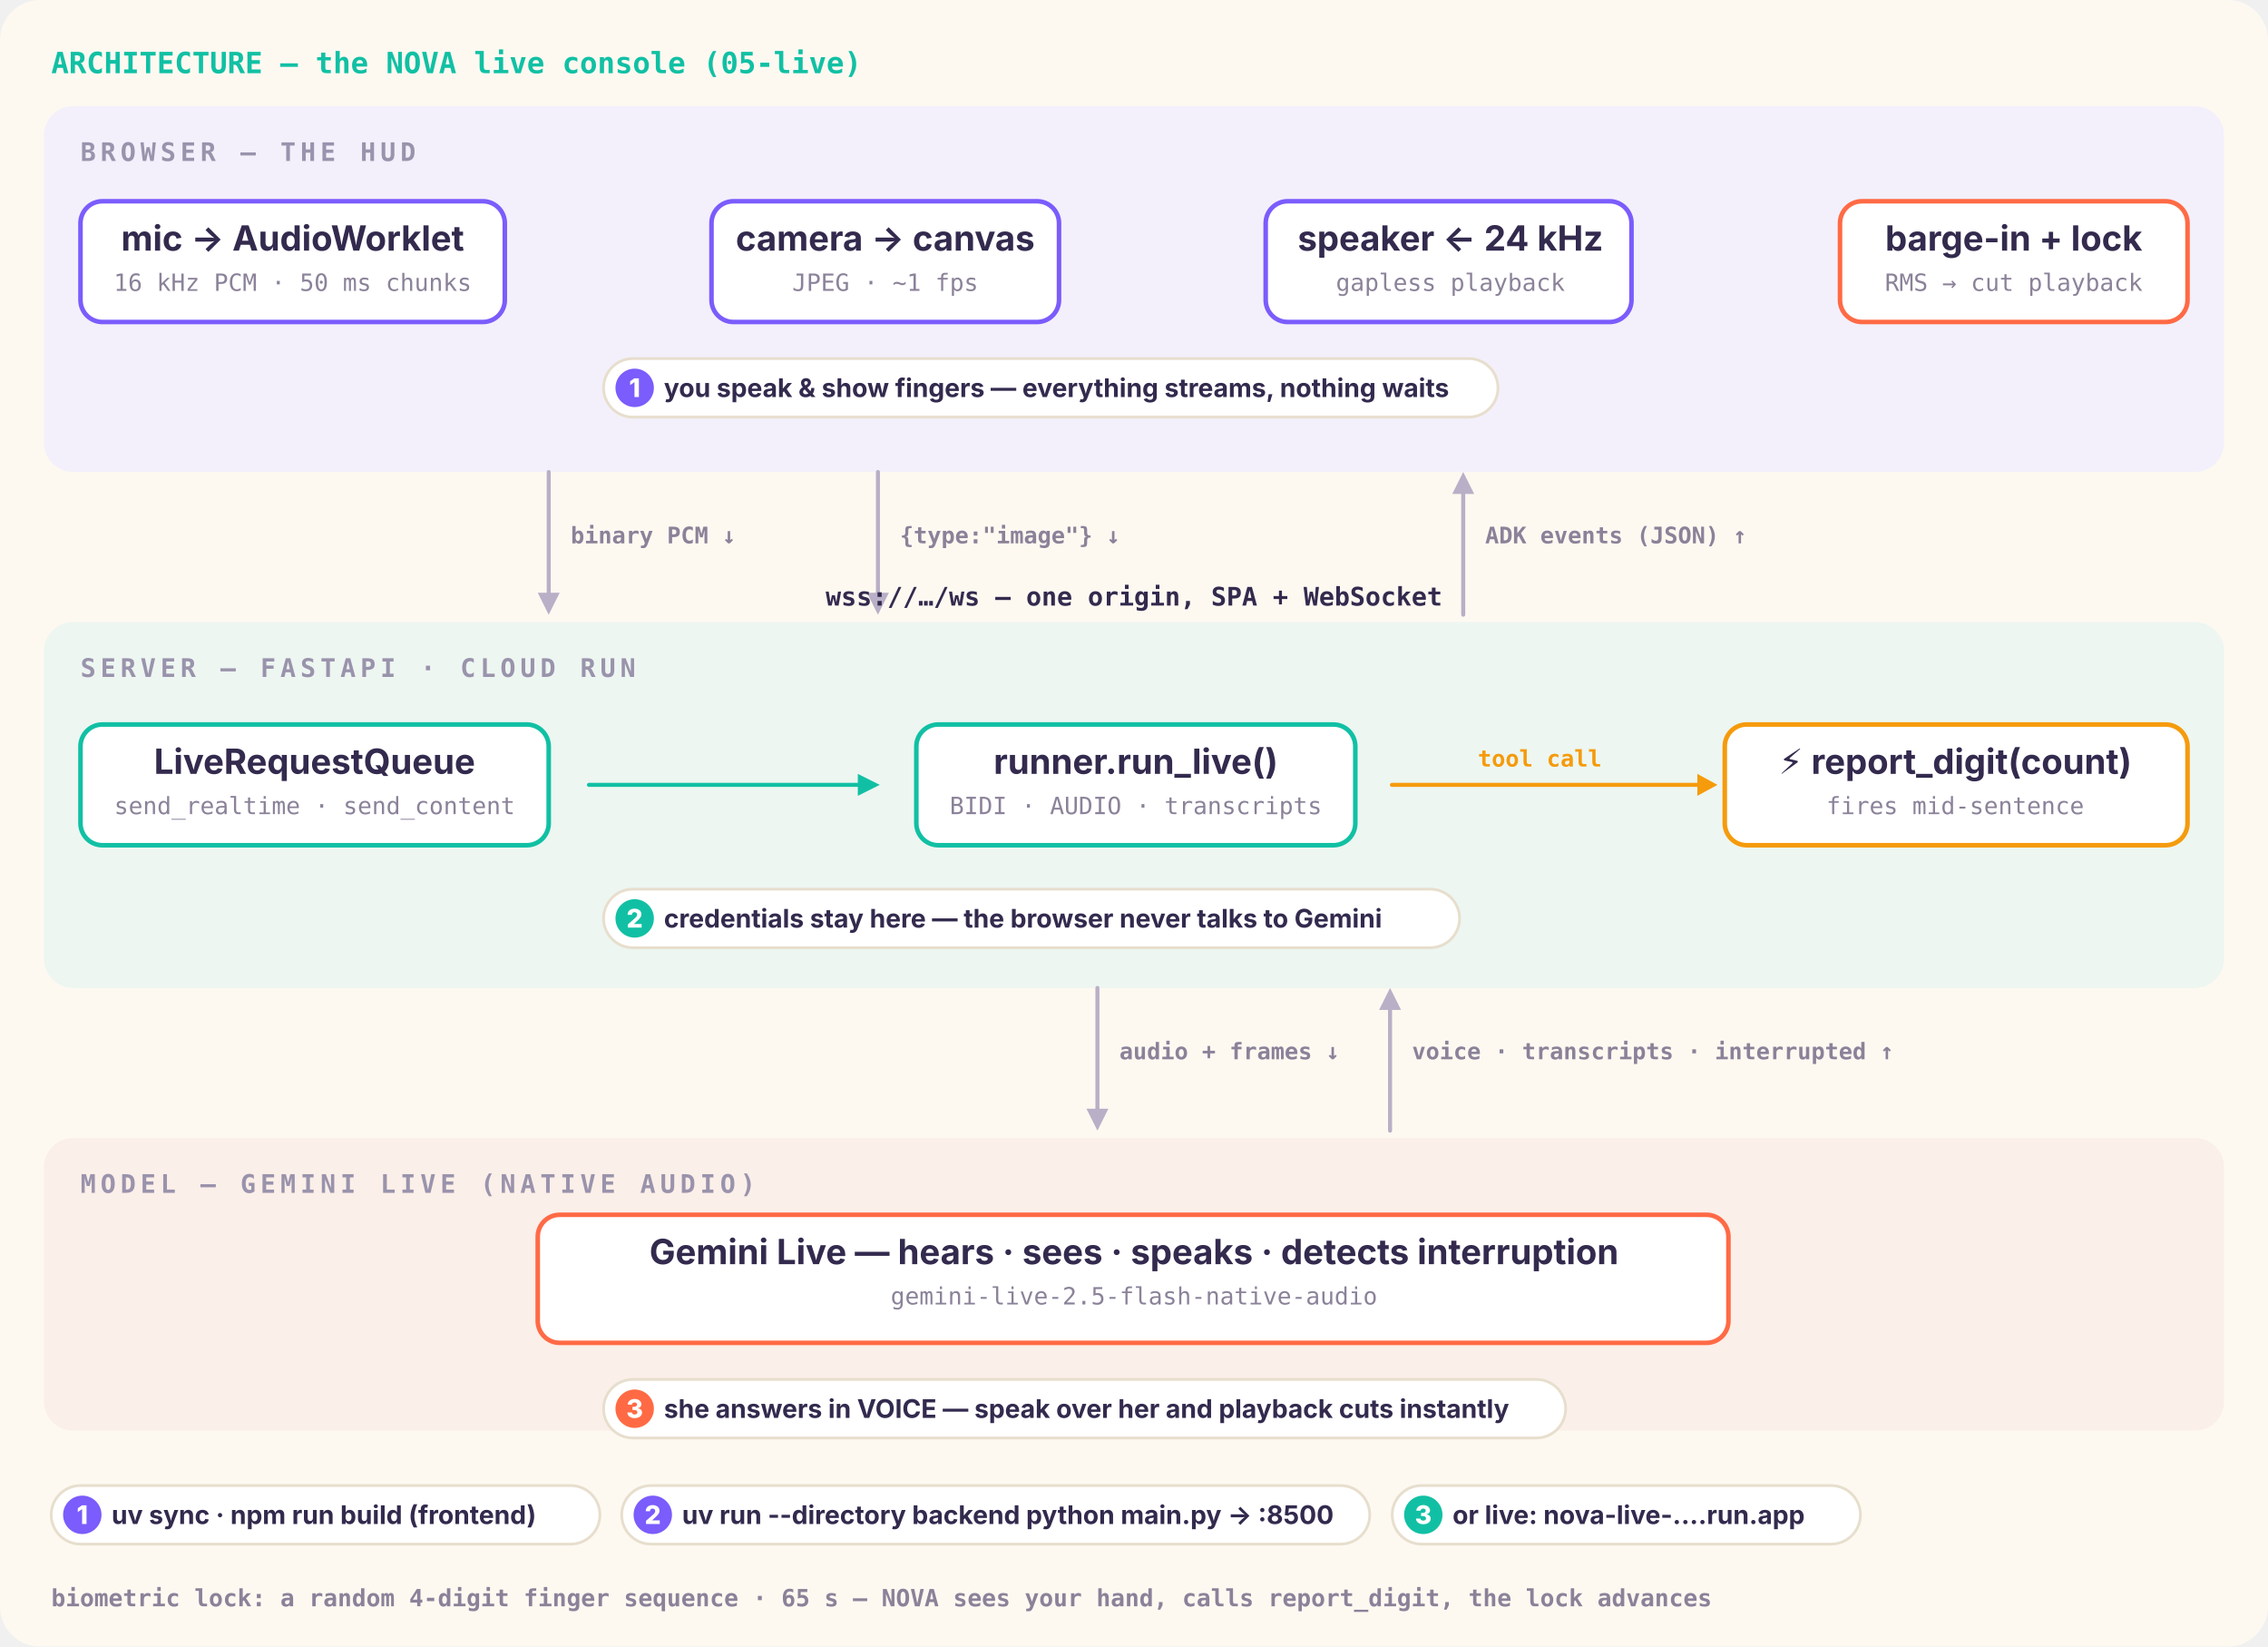
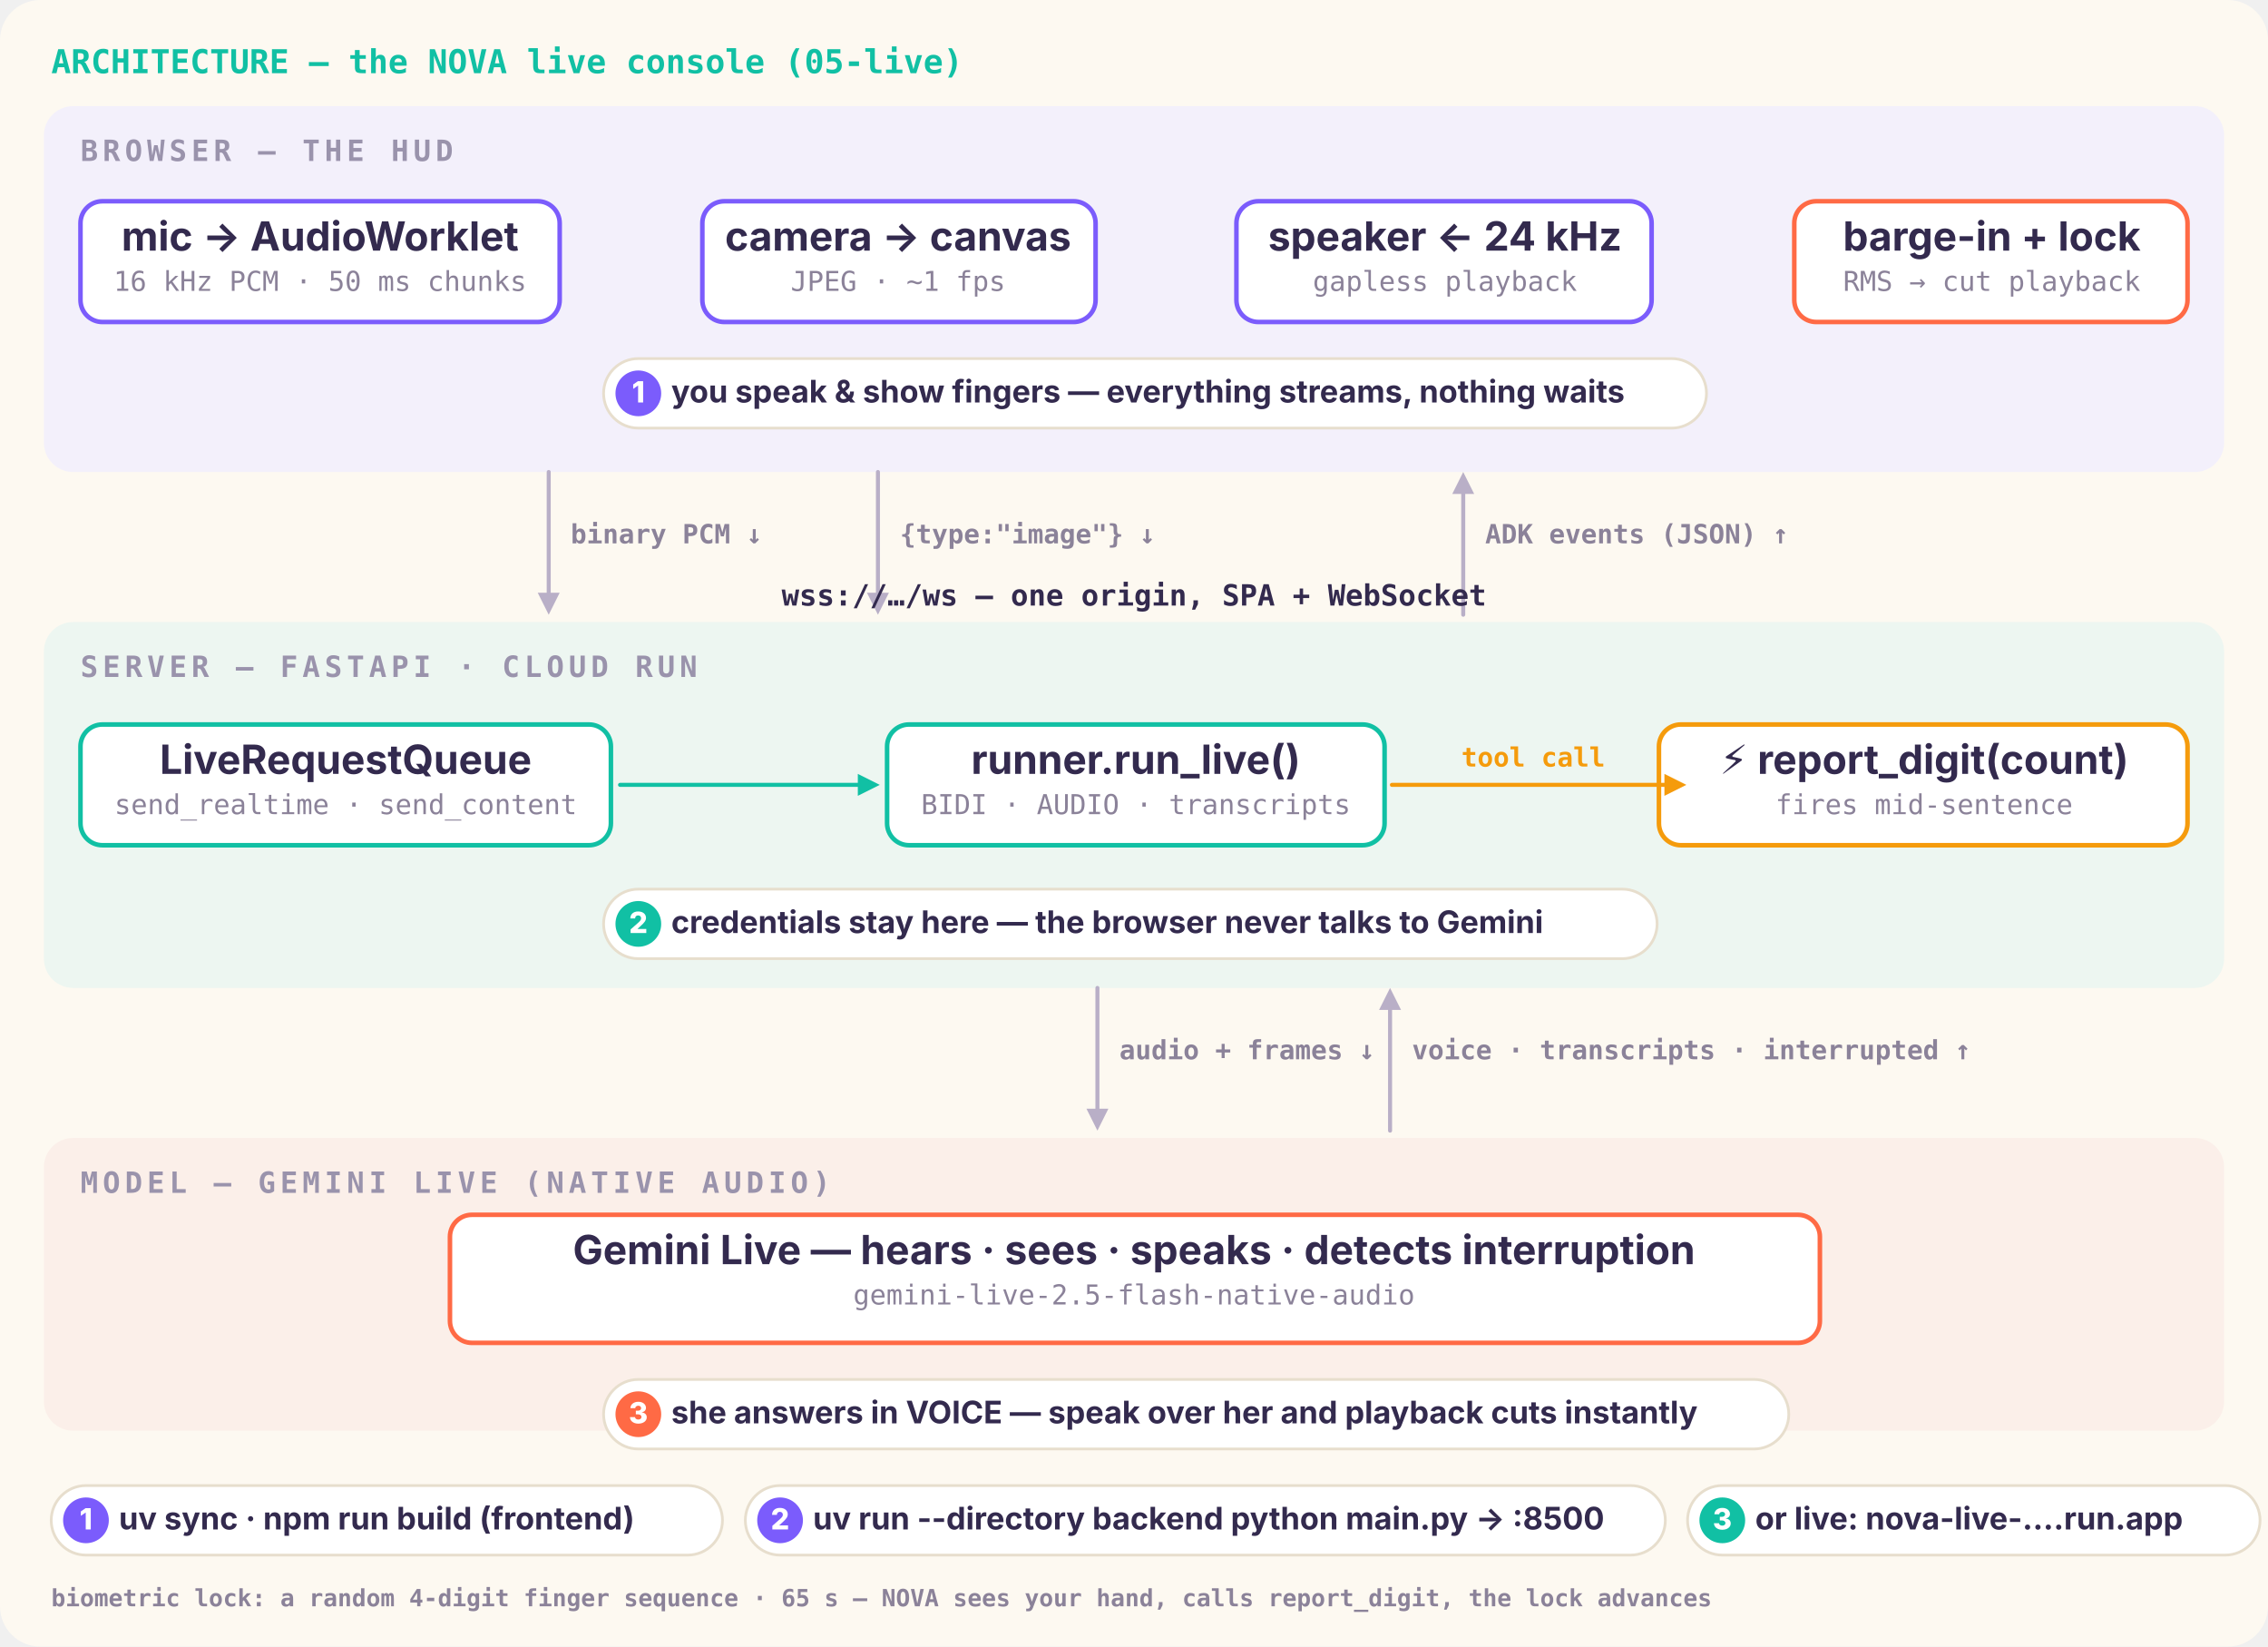
<svg xmlns="http://www.w3.org/2000/svg" viewBox="0 0 1240 900">
  <rect width="1240" height="900" rx="22" fill="#FDF9F1" />
-   <text x="28" y="40" text-anchor="start" font-family="'Space Mono', ui-monospace, Menlo, monospace" font-size="16" font-weight="700" fill="#11C0A4">ARCHITECTURE — the NOVA live console (05-live)</text>
+   <text x="28" y="40" text-anchor="start" font-family="'Space Mono', ui-monospace, Menlo, monospace" font-size="18" font-weight="700" fill="#11C0A4">ARCHITECTURE — the NOVA live console (05-live)</text>
  <rect x="24" y="58" width="1192" height="200" rx="16" fill="#F3F0FB" />
-   <text x="44" y="88" font-family="'Space Mono', ui-monospace, Menlo, monospace" font-size="14" font-weight="700" letter-spacing="2.5" fill="#9A93AC">BROWSER — THE HUD</text>
+   <text x="44" y="88" font-family="'Space Mono', ui-monospace, Menlo, monospace" font-size="16" font-weight="700" letter-spacing="2.5" fill="#9A93AC">BROWSER — THE HUD</text>
  <rect x="24" y="340" width="1192" height="200" rx="16" fill="#EDF6F1" />
-   <text x="44" y="370" font-family="'Space Mono', ui-monospace, Menlo, monospace" font-size="14" font-weight="700" letter-spacing="2.5" fill="#9A93AC">SERVER — FASTAPI · CLOUD RUN</text>
+   <text x="44" y="370" font-family="'Space Mono', ui-monospace, Menlo, monospace" font-size="16" font-weight="700" letter-spacing="2.5" fill="#9A93AC">SERVER — FASTAPI · CLOUD RUN</text>
  <rect x="24" y="622" width="1192" height="160" rx="16" fill="#FBEFE9" />
-   <text x="44" y="652" font-family="'Space Mono', ui-monospace, Menlo, monospace" font-size="14" font-weight="700" letter-spacing="2.5" fill="#9A93AC">MODEL — GEMINI LIVE (NATIVE AUDIO)</text>
-   <rect x="44" y="110" width="232" height="66" rx="12" fill="#fff" stroke="#7B5CFC" stroke-width="2.5" />
-   <text x="160" y="137" text-anchor="middle" font-family="Nunito, -apple-system, 'Segoe UI', sans-serif" font-size="19" font-weight="700" fill="#332A4E">mic → AudioWorklet</text>
-   <text x="160" y="159" text-anchor="middle" font-family="'Space Mono', ui-monospace, Menlo, monospace" font-size="13" fill="#8B8299">16 kHz PCM · 50 ms chunks</text>
-   <rect x="389" y="110" width="190" height="66" rx="12" fill="#fff" stroke="#7B5CFC" stroke-width="2.5" />
-   <text x="484" y="137" text-anchor="middle" font-family="Nunito, -apple-system, 'Segoe UI', sans-serif" font-size="19" font-weight="700" fill="#332A4E">camera → canvas</text>
-   <text x="484" y="159" text-anchor="middle" font-family="'Space Mono', ui-monospace, Menlo, monospace" font-size="13" fill="#8B8299">JPEG · ~1 fps</text>
-   <rect x="692" y="110" width="200" height="66" rx="12" fill="#fff" stroke="#7B5CFC" stroke-width="2.5" />
-   <text x="793" y="137" text-anchor="middle" font-family="Nunito, -apple-system, 'Segoe UI', sans-serif" font-size="19" font-weight="700" fill="#332A4E">speaker ← 24 kHz</text>
-   <text x="793" y="159" text-anchor="middle" font-family="'Space Mono', ui-monospace, Menlo, monospace" font-size="13" fill="#8B8299">gapless playback</text>
-   <rect x="1006" y="110" width="190" height="66" rx="12" fill="#fff" stroke="#FF6A45" stroke-width="2.5" />
-   <text x="1101" y="137" text-anchor="middle" font-family="Nunito, -apple-system, 'Segoe UI', sans-serif" font-size="19" font-weight="700" fill="#332A4E">barge-in + lock</text>
-   <text x="1101" y="159" text-anchor="middle" font-family="'Space Mono', ui-monospace, Menlo, monospace" font-size="13" fill="#8B8299">RMS → cut playback</text>
-   <rect x="330" y="196" width="489" height="32" rx="16" fill="#fff" stroke="#E7DECD" stroke-width="1.5" />
-   <circle cx="347" cy="212" r="10.5" fill="#7B5CFC" />
-   <text x="347" y="217" text-anchor="middle" font-family="Nunito, -apple-system, 'Segoe UI', sans-serif" font-size="14" font-weight="800" fill="#fff">1</text>
-   <text x="363" y="217" font-family="Nunito, -apple-system, 'Segoe UI', sans-serif" font-size="14" font-weight="700" fill="#332A4E">you speak &amp; show fingers — everything streams, nothing waits</text>
+   <text x="44" y="652" font-family="'Space Mono', ui-monospace, Menlo, monospace" font-size="16" font-weight="700" letter-spacing="2.5" fill="#9A93AC">MODEL — GEMINI LIVE (NATIVE AUDIO)</text>
+   <rect x="44" y="110" width="262" height="66" rx="12" fill="#fff" stroke="#7B5CFC" stroke-width="2.5" />
+   <text x="175" y="137" text-anchor="middle" font-family="Nunito, -apple-system, 'Segoe UI', sans-serif" font-size="22" font-weight="700" fill="#332A4E">mic → AudioWorklet</text>
+   <text x="175" y="159" text-anchor="middle" font-family="'Space Mono', ui-monospace, Menlo, monospace" font-size="15" fill="#8B8299">16 kHz PCM · 50 ms chunks</text>
+   <rect x="384" y="110" width="215" height="66" rx="12" fill="#fff" stroke="#7B5CFC" stroke-width="2.5" />
+   <text x="491" y="137" text-anchor="middle" font-family="Nunito, -apple-system, 'Segoe UI', sans-serif" font-size="22" font-weight="700" fill="#332A4E">camera → canvas</text>
+   <text x="491" y="159" text-anchor="middle" font-family="'Space Mono', ui-monospace, Menlo, monospace" font-size="15" fill="#8B8299">JPEG · ~1 fps</text>
+   <rect x="676" y="110" width="227" height="66" rx="12" fill="#fff" stroke="#7B5CFC" stroke-width="2.5" />
+   <text x="790" y="137" text-anchor="middle" font-family="Nunito, -apple-system, 'Segoe UI', sans-serif" font-size="22" font-weight="700" fill="#332A4E">speaker ← 24 kHz</text>
+   <text x="790" y="159" text-anchor="middle" font-family="'Space Mono', ui-monospace, Menlo, monospace" font-size="15" fill="#8B8299">gapless playback</text>
+   <rect x="981" y="110" width="215" height="66" rx="12" fill="#fff" stroke="#FF6A45" stroke-width="2.5" />
+   <text x="1089" y="137" text-anchor="middle" font-family="Nunito, -apple-system, 'Segoe UI', sans-serif" font-size="22" font-weight="700" fill="#332A4E">barge-in + lock</text>
+   <text x="1089" y="159" text-anchor="middle" font-family="'Space Mono', ui-monospace, Menlo, monospace" font-size="15" fill="#8B8299">RMS → cut playback</text>
+   <rect x="330" y="196" width="603" height="38" rx="19" fill="#fff" stroke="#E7DECD" stroke-width="1.5" />
+   <circle cx="349" cy="215" r="12.5" fill="#7B5CFC" />
+   <text x="349" y="220" text-anchor="middle" font-family="Nunito, -apple-system, 'Segoe UI', sans-serif" font-size="16" font-weight="800" fill="#fff">1</text>
+   <text x="367" y="220" font-family="Nunito, -apple-system, 'Segoe UI', sans-serif" font-size="17" font-weight="700" fill="#332A4E">you speak &amp; show fingers — everything streams, nothing waits</text>
  <line x1="300" y1="258" x2="300" y2="326" stroke="#B9AFC7" stroke-width="2.2" stroke-linecap="round" />
  <path d="M 300 336 L 294 324 L 306 324 Z" fill="#B9AFC7" />
-   <text x="312" y="297" font-family="'Space Mono', ui-monospace, Menlo, monospace" font-size="12.5" font-weight="700" fill="#8B8299">binary PCM ↓</text>
+   <text x="312" y="297" font-family="'Space Mono', ui-monospace, Menlo, monospace" font-size="14.5" font-weight="700" fill="#8B8299">binary PCM ↓</text>
  <line x1="480" y1="258" x2="480" y2="326" stroke="#B9AFC7" stroke-width="2.2" stroke-linecap="round" />
  <path d="M 480 336 L 474 324 L 486 324 Z" fill="#B9AFC7" />
-   <text x="492" y="297" font-family="'Space Mono', ui-monospace, Menlo, monospace" font-size="12.5" font-weight="700" fill="#8B8299">{type:"image"} ↓</text>
+   <text x="492" y="297" font-family="'Space Mono', ui-monospace, Menlo, monospace" font-size="14.5" font-weight="700" fill="#8B8299">{type:"image"} ↓</text>
  <line x1="800" y1="336" x2="800" y2="268" stroke="#B9AFC7" stroke-width="2.2" stroke-linecap="round" />
  <path d="M 800 258 L 806 270 L 794 270 Z" fill="#B9AFC7" />
-   <text x="812" y="297" font-family="'Space Mono', ui-monospace, Menlo, monospace" font-size="12.5" font-weight="700" fill="#8B8299">ADK events (JSON) ↑</text>
-   <text x="620" y="331" text-anchor="middle" font-family="'Space Mono', ui-monospace, Menlo, monospace" font-size="14" font-weight="700" fill="#332A4E">wss://…/ws — one origin, SPA + WebSocket</text>
-   <rect x="44" y="396" width="256" height="66" rx="12" fill="#fff" stroke="#11C0A4" stroke-width="2.5" />
-   <text x="172" y="423" text-anchor="middle" font-family="Nunito, -apple-system, 'Segoe UI', sans-serif" font-size="19" font-weight="700" fill="#332A4E">LiveRequestQueue</text>
-   <text x="172" y="445" text-anchor="middle" font-family="'Space Mono', ui-monospace, Menlo, monospace" font-size="13" fill="#8B8299">send_realtime · send_content</text>
-   <rect x="501" y="396" width="240" height="66" rx="12" fill="#fff" stroke="#11C0A4" stroke-width="2.5" />
-   <text x="621" y="423" text-anchor="middle" font-family="Nunito, -apple-system, 'Segoe UI', sans-serif" font-size="19" font-weight="700" fill="#332A4E">runner.run_live()</text>
-   <text x="621" y="445" text-anchor="middle" font-family="'Space Mono', ui-monospace, Menlo, monospace" font-size="13" fill="#8B8299">BIDI · AUDIO · transcripts</text>
-   <rect x="943" y="396" width="253" height="66" rx="12" fill="#fff" stroke="#F59B0C" stroke-width="2.5" />
-   <text x="1069" y="423" text-anchor="middle" font-family="Nunito, -apple-system, 'Segoe UI', sans-serif" font-size="19" font-weight="700" fill="#332A4E">⚡ report_digit(count)</text>
-   <text x="1069" y="445" text-anchor="middle" font-family="'Space Mono', ui-monospace, Menlo, monospace" font-size="13" fill="#8B8299">fires mid-sentence</text>
-   <line x1="322" y1="429" x2="471" y2="429" stroke="#11C0A4" stroke-width="2.2" stroke-linecap="round" />
+   <text x="812" y="297" font-family="'Space Mono', ui-monospace, Menlo, monospace" font-size="14.5" font-weight="700" fill="#8B8299">ADK events (JSON) ↑</text>
+   <text x="620" y="331" text-anchor="middle" font-family="'Space Mono', ui-monospace, Menlo, monospace" font-size="16" font-weight="700" fill="#332A4E">wss://…/ws — one origin, SPA + WebSocket</text>
+   <rect x="44" y="396" width="290" height="66" rx="12" fill="#fff" stroke="#11C0A4" stroke-width="2.5" />
+   <text x="189" y="423" text-anchor="middle" font-family="Nunito, -apple-system, 'Segoe UI', sans-serif" font-size="22" font-weight="700" fill="#332A4E">LiveRequestQueue</text>
+   <text x="189" y="445" text-anchor="middle" font-family="'Space Mono', ui-monospace, Menlo, monospace" font-size="15" fill="#8B8299">send_realtime · send_content</text>
+   <rect x="485" y="396" width="272" height="66" rx="12" fill="#fff" stroke="#11C0A4" stroke-width="2.5" />
+   <text x="621" y="423" text-anchor="middle" font-family="Nunito, -apple-system, 'Segoe UI', sans-serif" font-size="22" font-weight="700" fill="#332A4E">runner.run_live()</text>
+   <text x="621" y="445" text-anchor="middle" font-family="'Space Mono', ui-monospace, Menlo, monospace" font-size="15" fill="#8B8299">BIDI · AUDIO · transcripts</text>
+   <rect x="907" y="396" width="289" height="66" rx="12" fill="#fff" stroke="#F59B0C" stroke-width="2.5" />
+   <text x="1052" y="423" text-anchor="middle" font-family="Nunito, -apple-system, 'Segoe UI', sans-serif" font-size="22" font-weight="700" fill="#332A4E">⚡ report_digit(count)</text>
+   <text x="1052" y="445" text-anchor="middle" font-family="'Space Mono', ui-monospace, Menlo, monospace" font-size="15" fill="#8B8299">fires mid-sentence</text>
+   <line x1="339" y1="429" x2="471" y2="429" stroke="#11C0A4" stroke-width="2.2" stroke-linecap="round" />
  <path d="M 481 429 L 469 435 L 469 423 Z" fill="#11C0A4" />
-   <line x1="761" y1="429" x2="929" y2="429" stroke="#F59B0C" stroke-width="2.2" stroke-linecap="round" />
-   <path d="M 939 429 L 928 435 L 928 423 Z" fill="#F59B0C" />
-   <text x="808" y="419" font-family="'Space Mono', ui-monospace, Menlo, monospace" font-size="12.5" font-weight="700" fill="#F59B0C">tool call</text>
-   <rect x="330" y="486" width="468" height="32" rx="16" fill="#fff" stroke="#E7DECD" stroke-width="1.5" />
-   <circle cx="347" cy="502" r="10.5" fill="#11C0A4" />
-   <text x="347" y="507" text-anchor="middle" font-family="Nunito, -apple-system, 'Segoe UI', sans-serif" font-size="14" font-weight="800" fill="#fff">2</text>
-   <text x="363" y="507" font-family="Nunito, -apple-system, 'Segoe UI', sans-serif" font-size="14" font-weight="700" fill="#332A4E">credentials stay here — the browser never talks to Gemini</text>
+   <line x1="761" y1="429" x2="912" y2="429" stroke="#F59B0C" stroke-width="2.2" stroke-linecap="round" />
+   <path d="M 922 429 L 910 435 L 910 423 Z" fill="#F59B0C" />
+   <text x="799" y="419" font-family="'Space Mono', ui-monospace, Menlo, monospace" font-size="14.5" font-weight="700" fill="#F59B0C">tool call</text>
+   <rect x="330" y="486" width="576" height="38" rx="19" fill="#fff" stroke="#E7DECD" stroke-width="1.5" />
+   <circle cx="349" cy="505" r="12.5" fill="#11C0A4" />
+   <text x="349" y="510" text-anchor="middle" font-family="Nunito, -apple-system, 'Segoe UI', sans-serif" font-size="16" font-weight="800" fill="#fff">2</text>
+   <text x="367" y="510" font-family="Nunito, -apple-system, 'Segoe UI', sans-serif" font-size="17" font-weight="700" fill="#332A4E">credentials stay here — the browser never talks to Gemini</text>
  <line x1="600" y1="540" x2="600" y2="608" stroke="#B9AFC7" stroke-width="2.2" stroke-linecap="round" />
  <path d="M 600 618 L 594 606 L 606 606 Z" fill="#B9AFC7" />
-   <text x="612" y="579" font-family="'Space Mono', ui-monospace, Menlo, monospace" font-size="12.5" font-weight="700" fill="#8B8299">audio + frames ↓</text>
+   <text x="612" y="579" font-family="'Space Mono', ui-monospace, Menlo, monospace" font-size="14.5" font-weight="700" fill="#8B8299">audio + frames ↓</text>
  <line x1="760" y1="618" x2="760" y2="550" stroke="#B9AFC7" stroke-width="2.2" stroke-linecap="round" />
  <path d="M 760 540 L 766 552 L 754 552 Z" fill="#B9AFC7" />
-   <text x="772" y="579" font-family="'Space Mono', ui-monospace, Menlo, monospace" font-size="12.5" font-weight="700" fill="#8B8299">voice · transcripts · interrupted ↑</text>
-   <rect x="294" y="664" width="651" height="70" rx="12" fill="#fff" stroke="#FF6A45" stroke-width="2.5" />
-   <text x="620" y="691" text-anchor="middle" font-family="Nunito, -apple-system, 'Segoe UI', sans-serif" font-size="19" font-weight="700" fill="#332A4E">Gemini Live — hears · sees · speaks · detects interruption</text>
-   <text x="620" y="713" text-anchor="middle" font-family="'Space Mono', ui-monospace, Menlo, monospace" font-size="13" fill="#8B8299">gemini-live-2.5-flash-native-audio</text>
-   <rect x="330" y="754" width="526" height="32" rx="16" fill="#fff" stroke="#E7DECD" stroke-width="1.5" />
-   <circle cx="347" cy="770" r="10.5" fill="#FF6A45" />
-   <text x="347" y="775" text-anchor="middle" font-family="Nunito, -apple-system, 'Segoe UI', sans-serif" font-size="14" font-weight="800" fill="#fff">3</text>
-   <text x="363" y="775" font-family="Nunito, -apple-system, 'Segoe UI', sans-serif" font-size="14" font-weight="700" fill="#332A4E">she answers in VOICE — speak over her and playback cuts instantly</text>
-   <rect x="28" y="812" width="300" height="32" rx="16" fill="#fff" stroke="#E7DECD" stroke-width="1.5" />
-   <circle cx="45" cy="828" r="10.5" fill="#7B5CFC" />
-   <text x="45" y="833" text-anchor="middle" font-family="Nunito, -apple-system, 'Segoe UI', sans-serif" font-size="14" font-weight="800" fill="#fff">1</text>
-   <text x="61" y="833" font-family="Nunito, -apple-system, 'Segoe UI', sans-serif" font-size="14" font-weight="700" fill="#332A4E">uv sync · npm run build (frontend)</text>
-   <rect x="339.901" y="812" width="409" height="32" rx="16" fill="#fff" stroke="#E7DECD" stroke-width="1.5" />
-   <circle cx="356.901" cy="828" r="10.5" fill="#7B5CFC" />
-   <text x="356.901" y="833" text-anchor="middle" font-family="Nunito, -apple-system, 'Segoe UI', sans-serif" font-size="14" font-weight="800" fill="#fff">2</text>
-   <text x="372.901" y="833" font-family="Nunito, -apple-system, 'Segoe UI', sans-serif" font-size="14" font-weight="700" fill="#332A4E">uv run --directory backend python main.py → :8500</text>
-   <rect x="761.17" y="812" width="256" height="32" rx="16" fill="#fff" stroke="#E7DECD" stroke-width="1.5" />
-   <circle cx="778.17" cy="828" r="10.5" fill="#11C0A4" />
-   <text x="778.17" y="833" text-anchor="middle" font-family="Nunito, -apple-system, 'Segoe UI', sans-serif" font-size="14" font-weight="800" fill="#fff">3</text>
-   <text x="794.17" y="833" font-family="Nunito, -apple-system, 'Segoe UI', sans-serif" font-size="14" font-weight="700" fill="#332A4E">or live: nova-live-….run.app</text>
+   <text x="772" y="579" font-family="'Space Mono', ui-monospace, Menlo, monospace" font-size="14.5" font-weight="700" fill="#8B8299">voice · transcripts · interrupted ↑</text>
+   <rect x="246" y="664" width="749" height="70" rx="12" fill="#fff" stroke="#FF6A45" stroke-width="2.5" />
+   <text x="620" y="691" text-anchor="middle" font-family="Nunito, -apple-system, 'Segoe UI', sans-serif" font-size="22" font-weight="700" fill="#332A4E">Gemini Live — hears · sees · speaks · detects interruption</text>
+   <text x="620" y="713" text-anchor="middle" font-family="'Space Mono', ui-monospace, Menlo, monospace" font-size="15" fill="#8B8299">gemini-live-2.5-flash-native-audio</text>
+   <rect x="330" y="754" width="648" height="38" rx="19" fill="#fff" stroke="#E7DECD" stroke-width="1.5" />
+   <circle cx="349" cy="773" r="12.5" fill="#FF6A45" />
+   <text x="349" y="778" text-anchor="middle" font-family="Nunito, -apple-system, 'Segoe UI', sans-serif" font-size="16" font-weight="800" fill="#fff">3</text>
+   <text x="367" y="778" font-family="Nunito, -apple-system, 'Segoe UI', sans-serif" font-size="17" font-weight="700" fill="#332A4E">she answers in VOICE — speak over her and playback cuts instantly</text>
+   <rect x="28" y="812" width="367" height="38" rx="19" fill="#fff" stroke="#E7DECD" stroke-width="1.5" />
+   <circle cx="47" cy="831" r="12.5" fill="#7B5CFC" />
+   <text x="47" y="836" text-anchor="middle" font-family="Nunito, -apple-system, 'Segoe UI', sans-serif" font-size="16" font-weight="800" fill="#fff">1</text>
+   <text x="65" y="836" font-family="Nunito, -apple-system, 'Segoe UI', sans-serif" font-size="17" font-weight="700" fill="#332A4E">uv sync · npm run build (frontend)</text>
+   <rect x="407.496" y="812" width="503" height="38" rx="19" fill="#fff" stroke="#E7DECD" stroke-width="1.5" />
+   <circle cx="426.496" cy="831" r="12.5" fill="#7B5CFC" />
+   <text x="426.496" y="836" text-anchor="middle" font-family="Nunito, -apple-system, 'Segoe UI', sans-serif" font-size="16" font-weight="800" fill="#fff">2</text>
+   <text x="444.496" y="836" font-family="Nunito, -apple-system, 'Segoe UI', sans-serif" font-size="17" font-weight="700" fill="#332A4E">uv run --directory backend python main.py → :8500</text>
+   <rect x="922.652" y="812" width="313" height="38" rx="19" fill="#fff" stroke="#E7DECD" stroke-width="1.5" />
+   <circle cx="941.652" cy="831" r="12.5" fill="#11C0A4" />
+   <text x="941.652" y="836" text-anchor="middle" font-family="Nunito, -apple-system, 'Segoe UI', sans-serif" font-size="16" font-weight="800" fill="#fff">3</text>
+   <text x="959.652" y="836" font-family="Nunito, -apple-system, 'Segoe UI', sans-serif" font-size="17" font-weight="700" fill="#332A4E">or live: nova-live-….run.app</text>
  <text x="28" y="878" text-anchor="start" font-family="'Space Mono', ui-monospace, Menlo, monospace" font-size="13" font-weight="700" fill="#8B8299">biometric lock: a random 4-digit finger sequence · 65 s — NOVA sees your hand, calls report_digit, the lock advances</text>
</svg>
